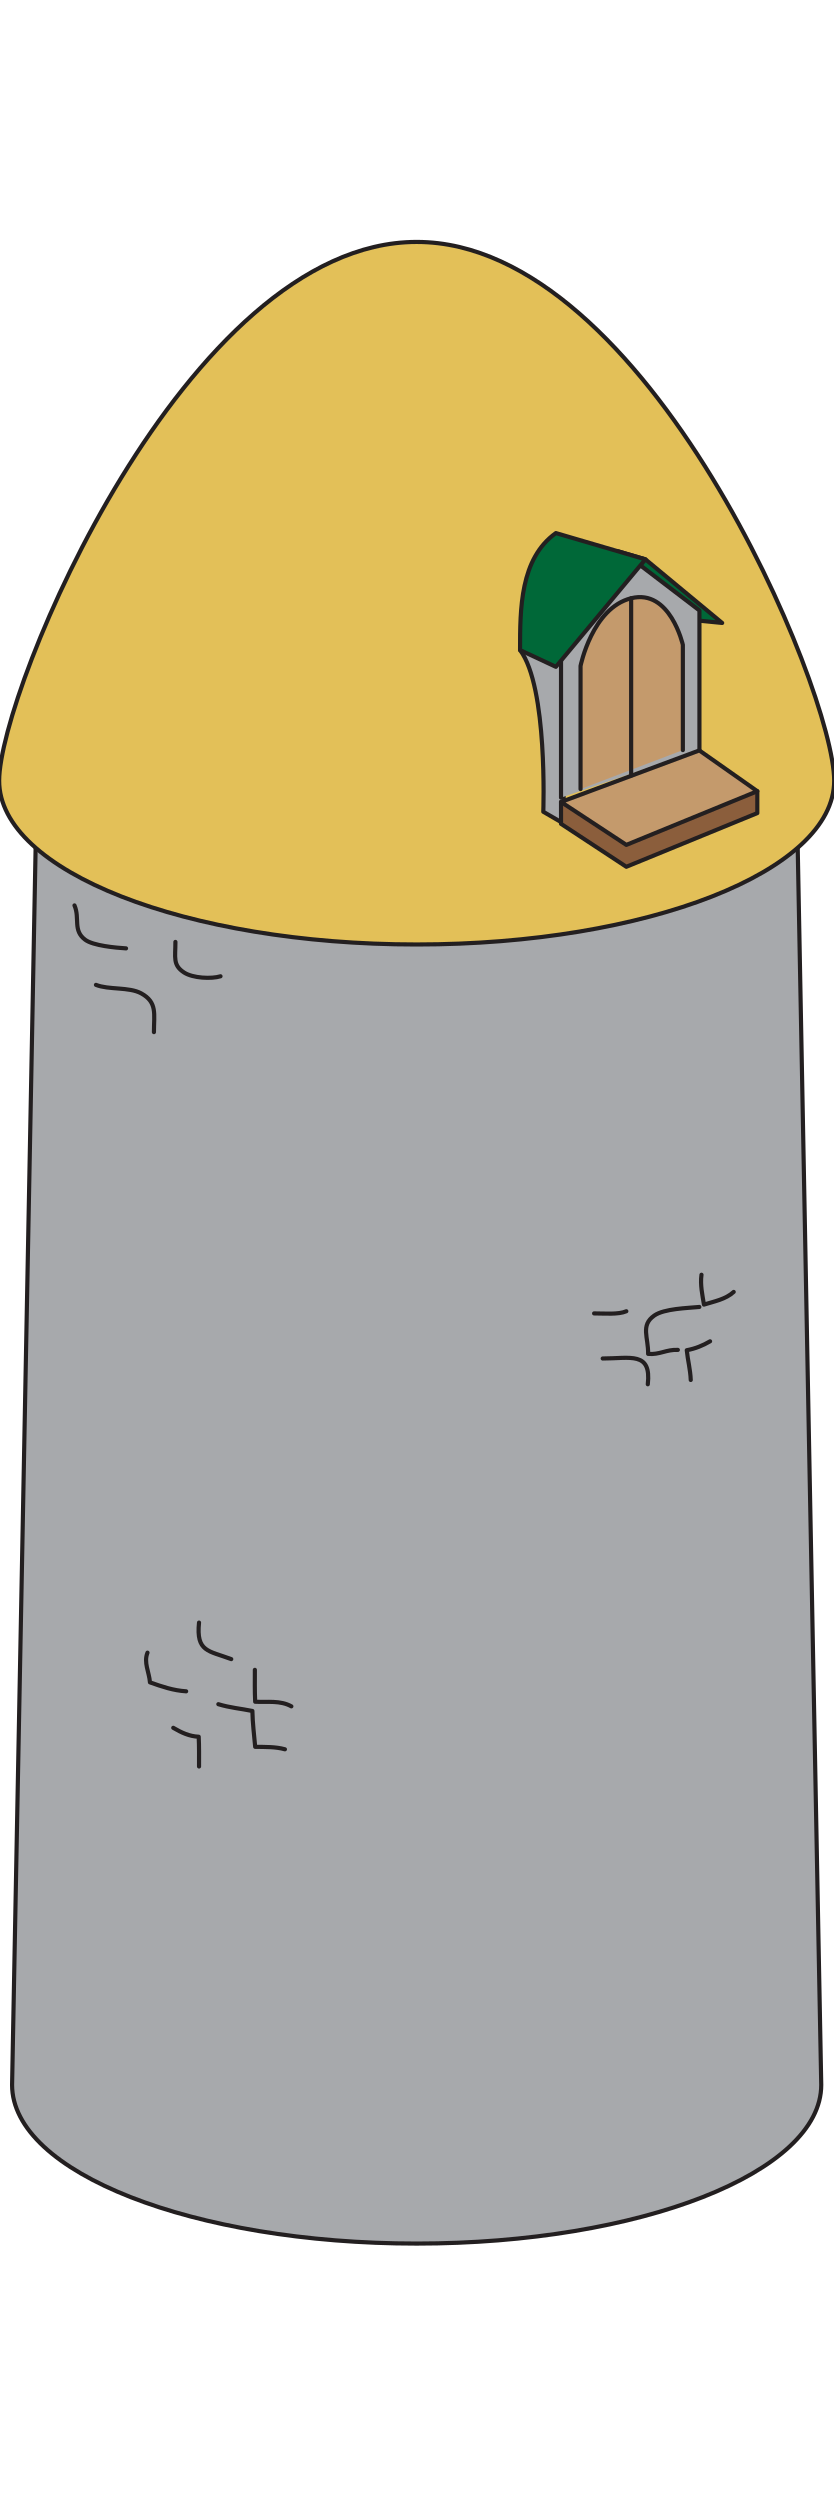
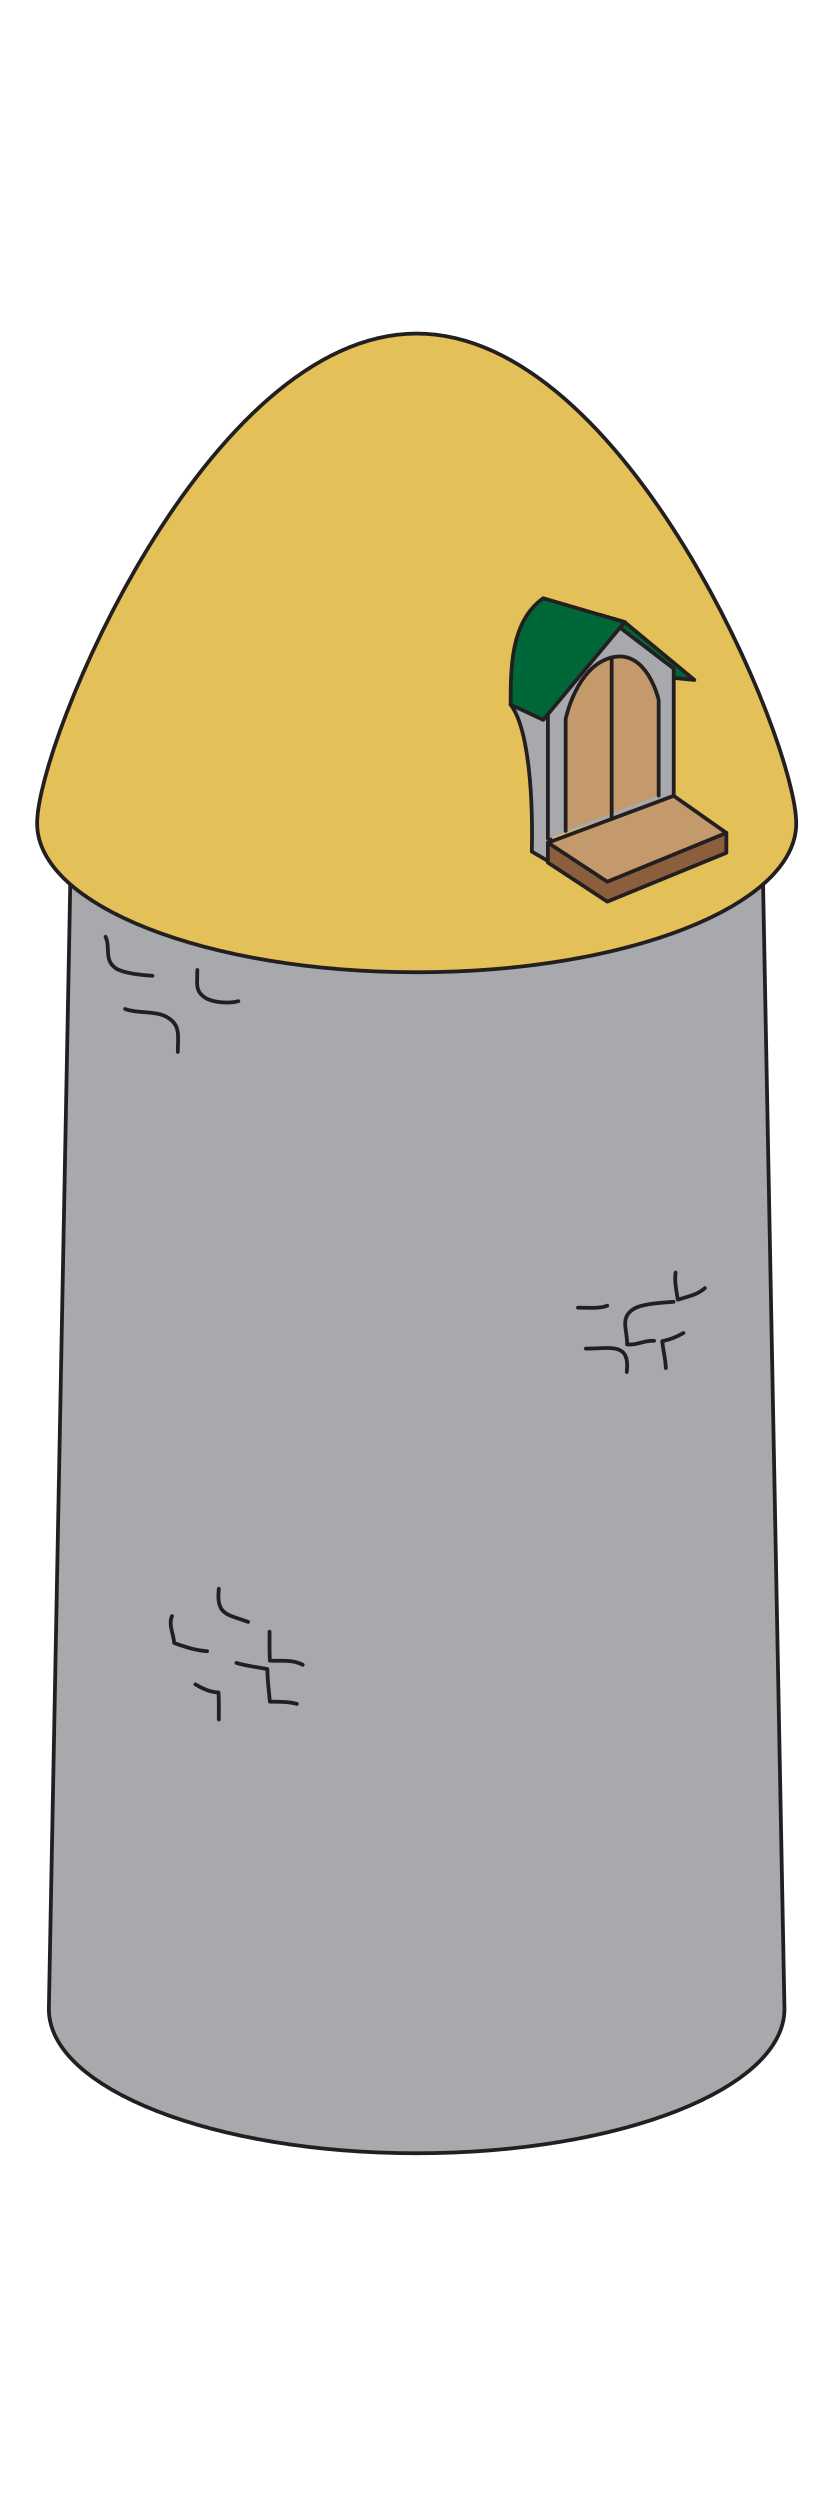
- <svg xmlns="http://www.w3.org/2000/svg" x="0" y="0" width="100" height="300" viewBox="-50 -250 100 300">
+ <svg xmlns="http://www.w3.org/2000/svg" x="0" y="0" width="100" height="300" viewBox="-55 -250 110 300">
  <g stroke="black" stroke-width="0.5" stroke-linecap="round" stroke-linejoin="round">
    <path fill="#A7A9AC" stroke="#231F20" d="M45.582-155.828c0,9.873-20.408,17.877-45.583,17.877c-25.174,0-45.581-8.005-45.581-17.877L-48.55,0.188 c0,10.516,21.736,19.041,48.549,19.041c26.814,0,48.55-8.525,48.55-19.041L45.582-155.828z" />
    <path fill="#E3C058" stroke="#231F20" d="M50.102-156.312c0,10.852-22.432,19.65-50.102,19.65s-50.101-8.798-50.101-19.65c0-10.852,22.43-64.656,50.101-64.656 S50.102-167.164,50.102-156.312z" />
    <path fill="#A7A9AC" stroke="#231F20" d="M17.687-151.14l-2.492-1.45c0,0,0.559-14.969-2.787-19.397l4.916-2.066L17.687-151.14z" />
    <polygon fill="#006838" stroke="#231F20" points="27.452,-182.878 36.659,-175.246 33.181,-175.594 24.176,-183.839" />
    <polyline fill="#A7A9AC" stroke="#231F20" points="17.323,-154.282 17.323,-174.054 25.628,-183.082 33.932,-176.745 33.932,-159.95" />
    <path fill="#C49A6C" stroke="#231F20" d="M31.942-159.989v-12.628c0,0-1.528-6.764-6.204-5.594c-4.677,1.168-6.073,8.127-6.073,8.127v14.771" />
    <polygon fill="#8B5E3C" stroke="#231F20" points="17.323,-151.14 25.159,-145.987 40.877,-152.429 40.877,-155.055 17.323,-153.766" />
    <polygon fill="#C49A6C" stroke="#231F20" points="17.323,-153.766 25.159,-148.613 40.877,-155.055 33.92,-159.95" />
    <path fill="#006838" stroke="#231F20" d="M16.705-169.982l10.747-12.896l-10.747-3.152c-4.298,3.061-4.298,9.123-4.298,14.042L16.705-169.982z" />
    <line fill="none" stroke="#231F20" x1="25.738" y1="-178.211" x2="25.738" y2="-156.926" />
    <path fill="none" stroke="#231F20" d="M33.92-93.165c-1.43,0.139-4.229,0.196-5.417,1.038c-1.664,1.179-0.696,2.601-0.728,4.592c1.35,0.133,2.202-0.548,3.567-0.477" />
    <path fill="none" stroke="#231F20" d="M34.178-97.029c-0.167,1.231,0.112,2.431,0.297,3.581c1.226-0.386,2.597-0.625,3.568-1.521" />
    <path fill="none" stroke="#231F20" d="M21.294-92.391c1.268,0,2.893,0.161,3.865-0.258" />
    <path fill="none" stroke="#231F20" d="M32.889-84.404c-0.05-1.292-0.362-2.375-0.476-3.571c1.004-0.177,1.943-0.567,2.795-1.067" />
    <path fill="none" stroke="#231F20" d="M27.736-83.888c0.446-3.969-2.079-3.092-5.411-3.092" />
    <path fill="none" stroke="#231F20" d="M-29.209-42.661c0.973,0.569,1.927,1.024,3.053,1.069c0.06,1.175,0.04,2.381,0.04,3.569" />
    <path fill="none" stroke="#231F20" d="M-23.798-45.496c1.37,0.421,2.708,0.533,4.084,0.812c0.029,1.517,0.208,2.849,0.336,4.303c1.196,0.023,2.433-0.021,3.568,0.296" />
    <path fill="none" stroke="#231F20" d="M-19.417-49.618c0,1.274-0.025,2.567,0.039,3.826c1.479,0.08,3.002-0.19,4.341,0.554" />
    <path fill="none" stroke="#231F20" d="M-27.663-47.042c-1.57-0.101-2.871-0.557-4.341-1.075c-0.099-1.259-0.778-2.376-0.297-3.563" />
    <path fill="none" stroke="#231F20" d="M-26.117-55.287c-0.359,3.527,1.128,3.356,3.865,4.38" />
    <path fill="none" stroke="#231F20" d="M-41.062-141.349c0.67,1.562-0.224,2.996,1.289,4.123c0.951,0.709,3.649,0.956,4.896,1.031" />
    <path fill="none" stroke="#231F20" d="M-28.951-136.968c0.006,1.856-0.341,2.763,1.031,3.665c1.059,0.695,3.316,0.79,4.38,0.457" />
    <path fill="none" stroke="#231F20" d="M-38.485-131.815c1.528,0.612,3.979,0.226,5.425,1.017c1.962,1.074,1.533,2.475,1.532,4.651" />
  </g>
</svg>
